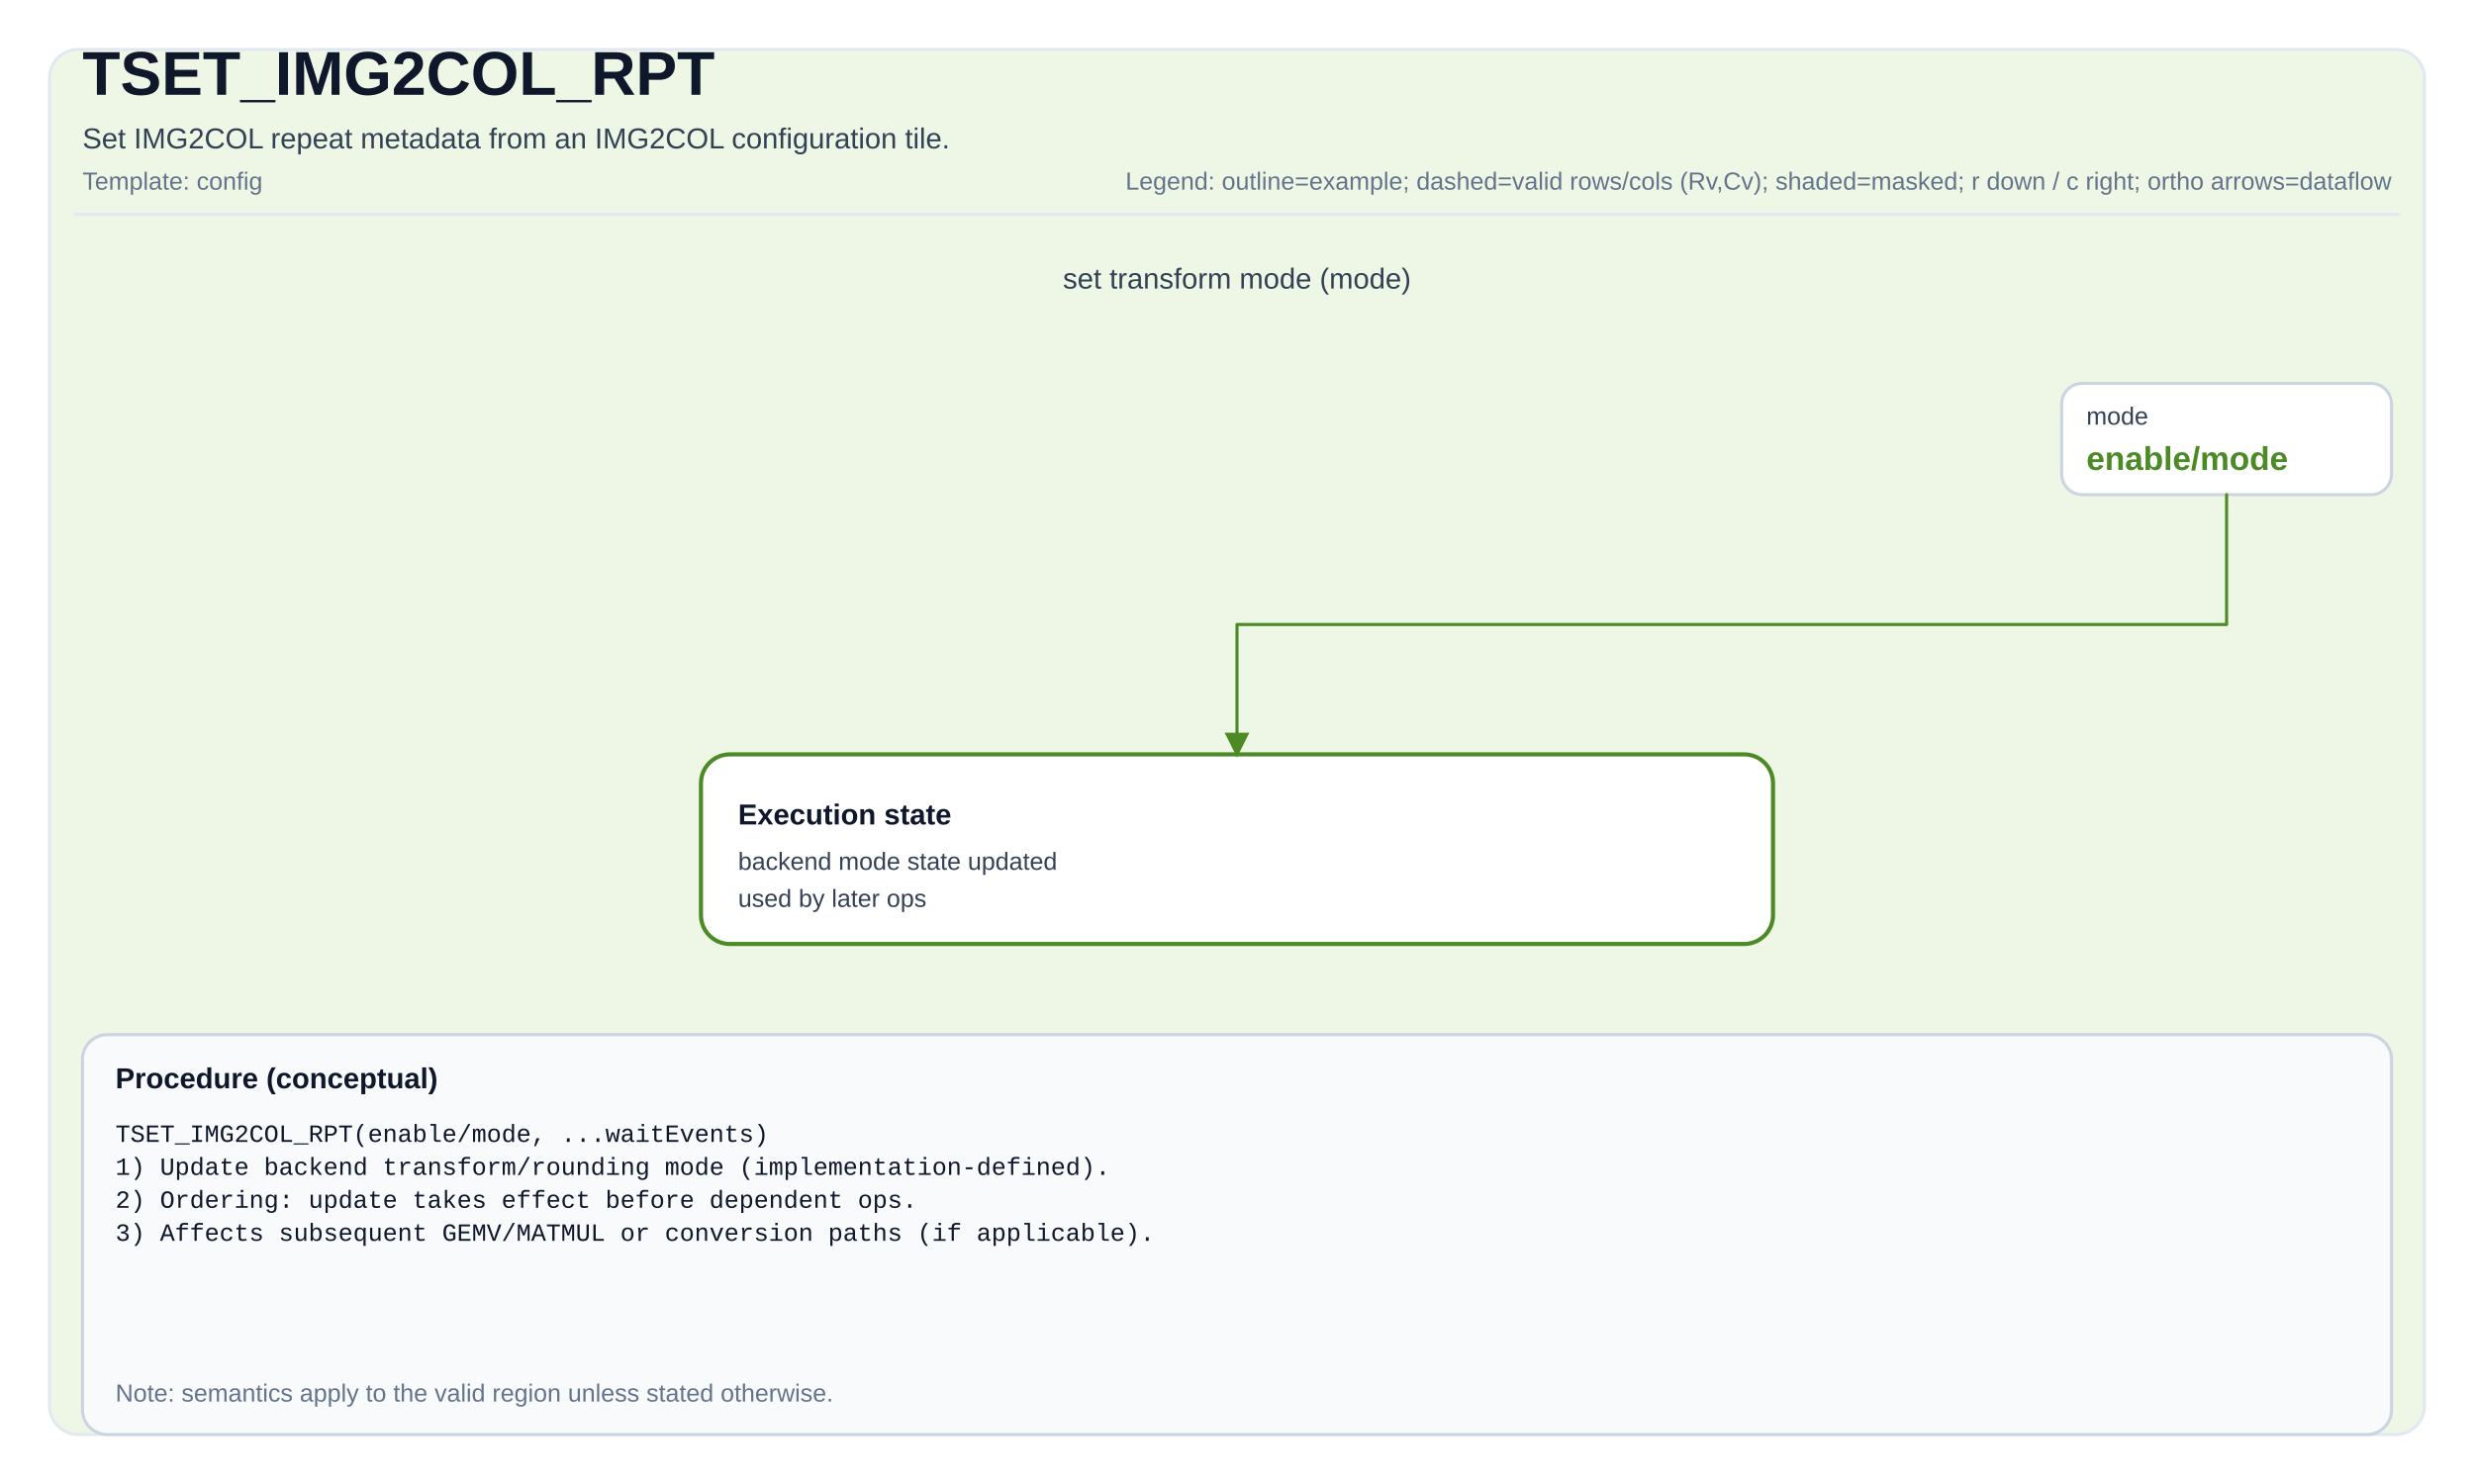
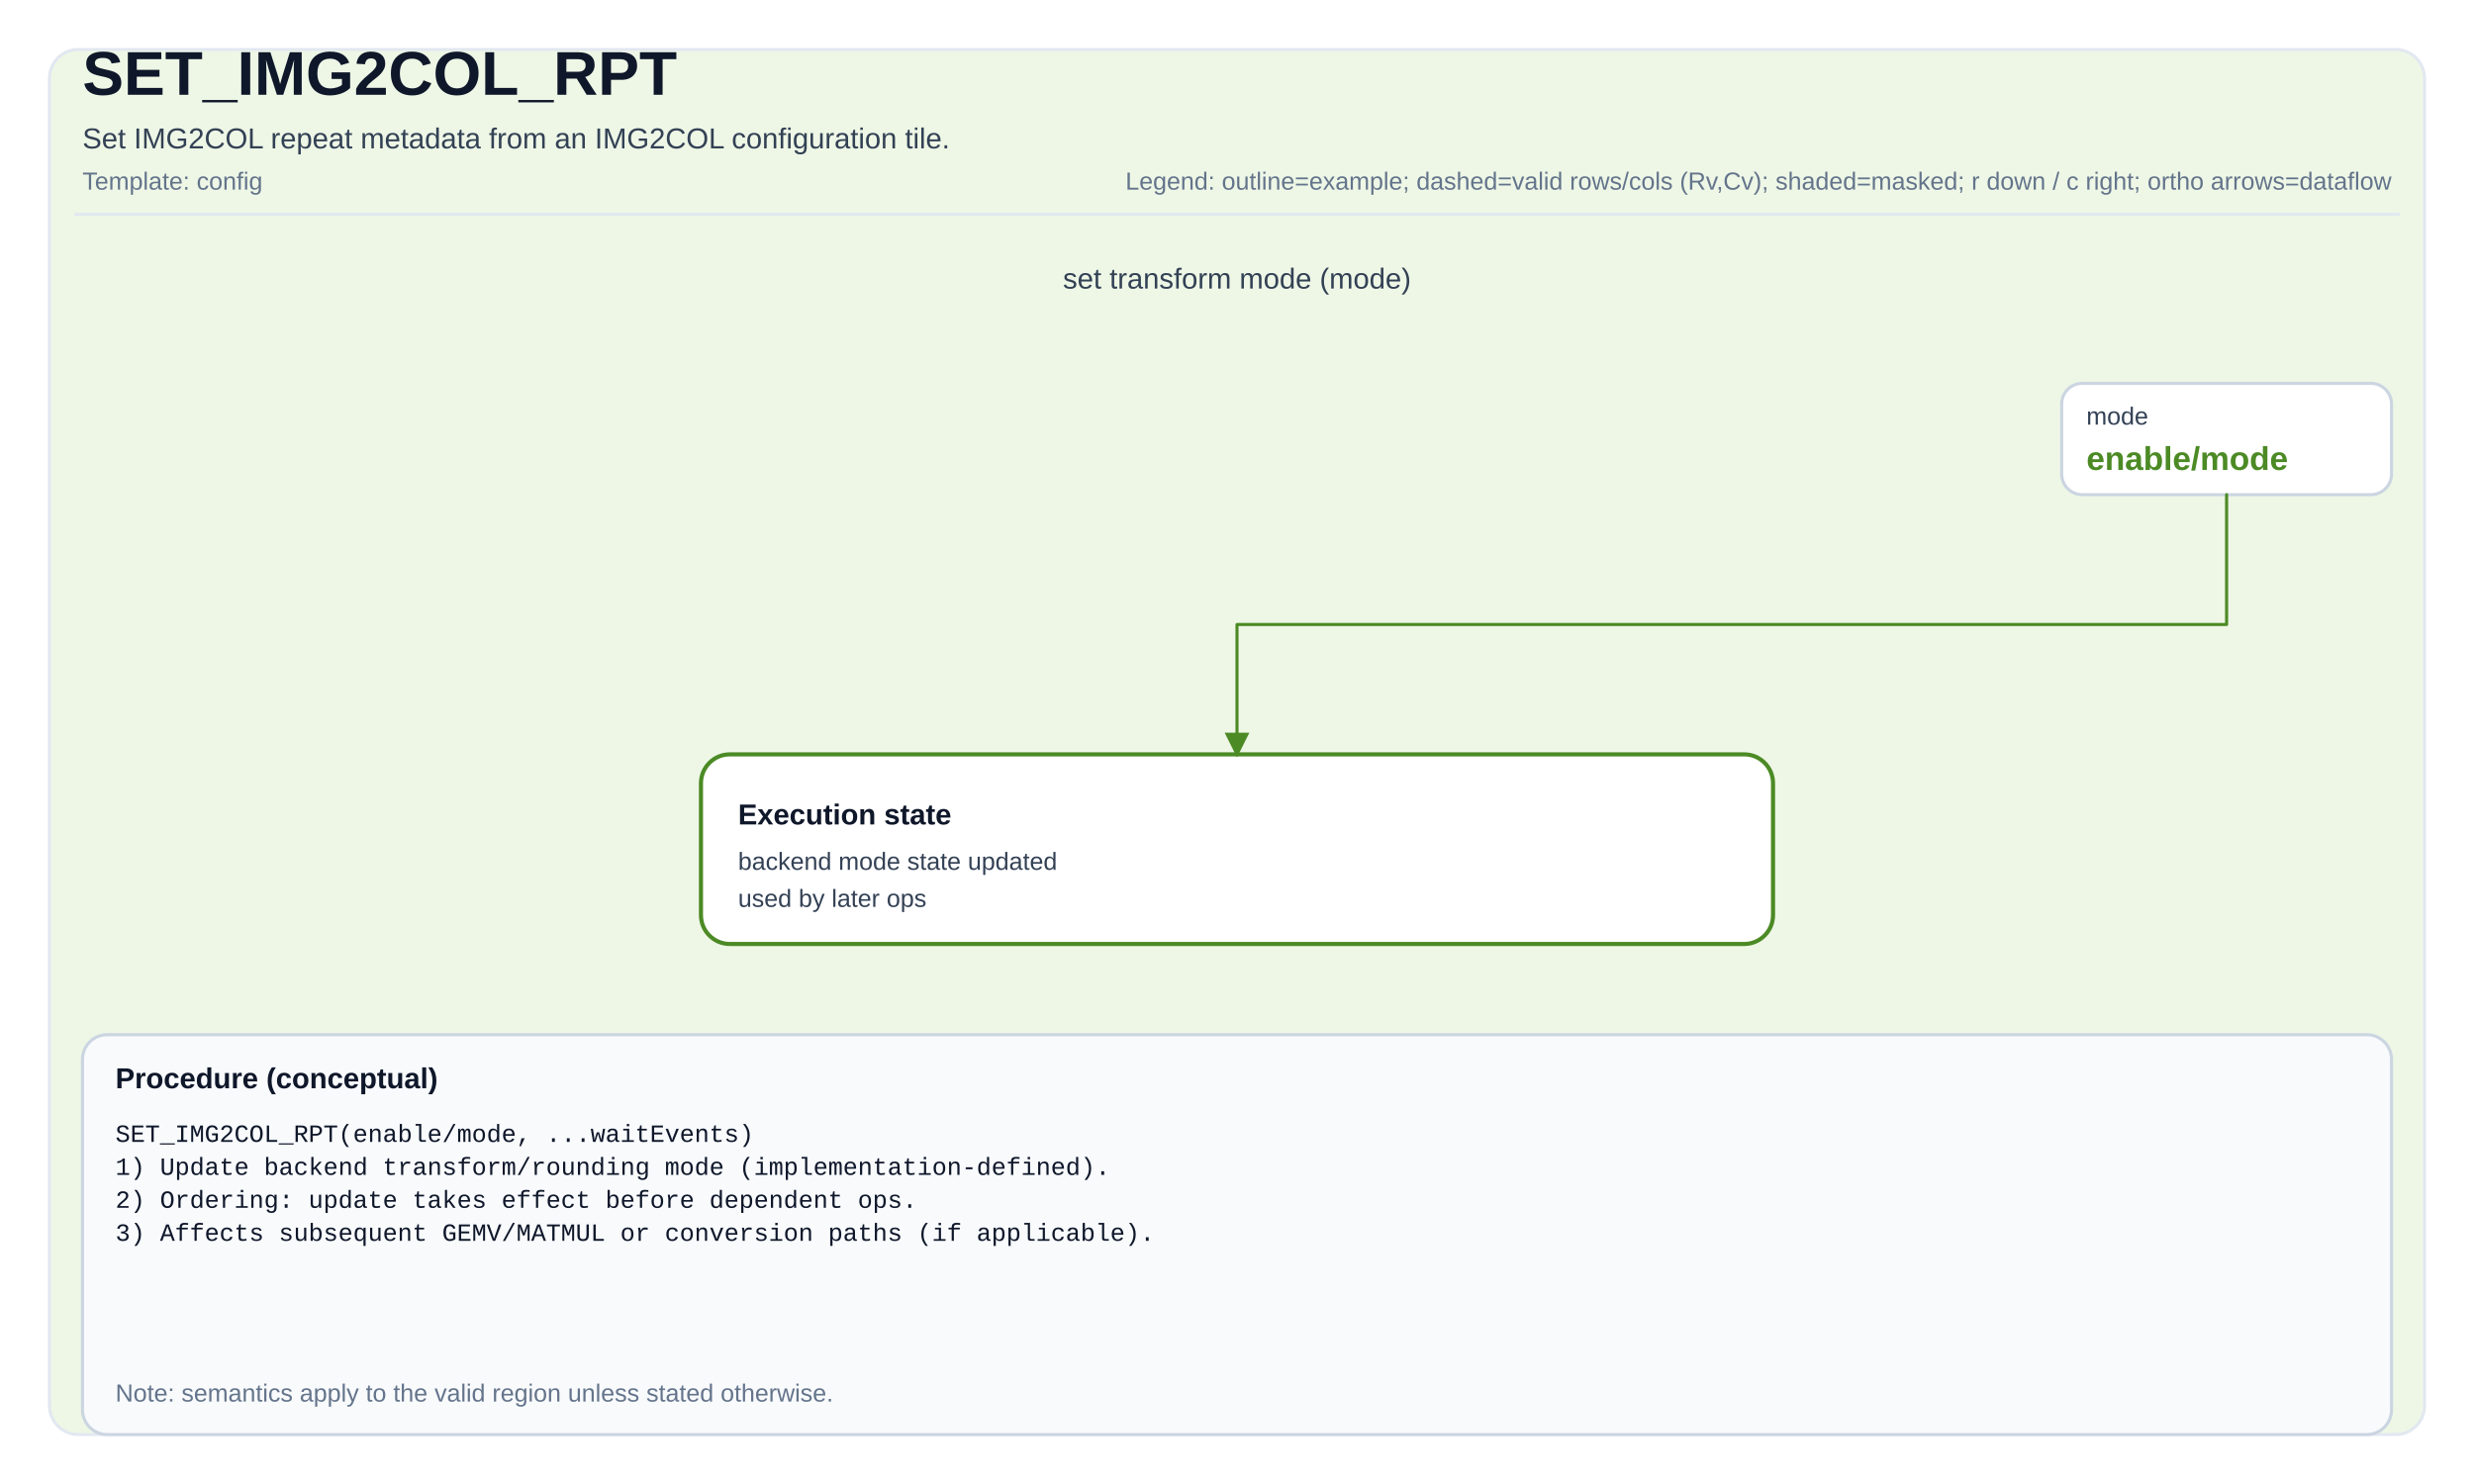
- <svg xmlns="http://www.w3.org/2000/svg" width="1200" height="720" viewBox="0 0 1200 720" role="img" aria-label="TSET_IMG2COL_RPT tile operation diagram">
+ <svg xmlns="http://www.w3.org/2000/svg" width="1200" height="720" viewBox="0 0 1200 720" role="img" aria-label="SET_IMG2COL_RPT tile operation diagram">
  <defs>
    <marker id="arrow" markerWidth="8" markerHeight="8" refX="7" refY="4" orient="auto">
      <path d="M0,0 L0,8 L8,4 z" fill="#4C8A25" />
    </marker>
    <marker id="axisArrow" markerWidth="8" markerHeight="8" refX="7" refY="4" orient="auto">
      <path d="M0,0 L0,8 L8,4 z" fill="#64748b" />
    </marker>
  </defs>
  <style>
svg { font-family: Arial, Helvetica, sans-serif; }
.title { font-size: 30px; font-weight: 700; fill: #0f172a; }
.subtitle { font-size: 14px; fill: #334155; }
.meta { font-size: 12px; fill: #64748b; }
.frame { fill: white; }
.panel { fill: #EEF7E6; stroke: #e2e8f0; stroke-width: 1.5; rx: 14; }
.tileLabel { font-size: 14px; font-weight: 700; fill: #0f172a; }
.tileBorder { fill: none; stroke: #475569; stroke-width: 1.5; }
.cell { fill: #ffffff; stroke: #94a3b8; stroke-width: 1; }
.cellMasked { fill: #e2e8f0; }
.cellHL { stroke-width: 2; }
.cellText { font-family: ui-monospace, SFMono-Regular, Menlo, Monaco, Consolas, 'Liberation Mono', 'Courier New', monospace; font-size: 10px; fill: #0f172a; }
.arrow { stroke-width: 1.5; fill: none; stroke-linejoin: round; stroke-linecap: round; }
.axisLine { stroke: #64748b; stroke-width: 1.5; fill: none; }
.axisText { font-size: 10px; fill: #64748b; font-weight: 700; }
.opCircle { fill: #ffffff; stroke-width: 2; }
.opRect { fill: #ffffff; stroke-width: 2; }
.opText { font-size: 10px; font-weight: 800; fill: #0f172a; }
.procBox { fill: #f8fafc; stroke: #cbd5e1; stroke-width: 1.5; rx: 12; }
.procTitle { font-size: 14px; font-weight: 700; fill: #0f172a; }
.procText { font-family: ui-monospace, SFMono-Regular, Menlo, Monaco, Consolas, 'Liberation Mono', 'Courier New', monospace; font-size: 12px; fill: #0f172a; }
.smallLabel { font-size: 12px; fill: #334155; }
.scalarBox { fill: #ffffff; stroke: #cbd5e1; stroke-width: 1.5; }
.scalarValue { font-size: 16px; font-weight: 700; }
.validBox { fill: none; stroke-width: 2; stroke-dasharray: 6 4; }
</style>
  <rect x="0" y="0" width="1200" height="720" class="frame" />
  <rect x="24" y="24" width="1152" height="672" class="panel" />
-   <text x="40" y="46" class="title">TSET_IMG2COL_RPT</text>
+   <text x="40" y="46" class="title">SET_IMG2COL_RPT</text>
  <text x="40" y="72" class="subtitle">Set IMG2COL repeat metadata from an IMG2COL configuration tile.</text>
  <text x="40" y="92" class="meta">Template: config</text>
  <text x="1160" y="92" class="meta" text-anchor="end">Legend: outline=example; dashed=valid rows/cols (Rv,Cv); shaded=masked; r down / c right; ortho arrows=dataflow</text>
  <line x1="36" y1="104" x2="1164" y2="104" stroke="#e2e8f0" stroke-width="1.5" />
  <text x="600" y="140" class="subtitle" text-anchor="middle" fill="#4C8A25">set transform mode (mode)</text>
  <rect x="1000" y="186" width="160" height="54" rx="10" class="scalarBox" />
  <text x="1012" y="206" class="smallLabel">mode</text>
  <text x="1012" y="228" class="scalarValue" fill="#4C8A25">enable/mode</text>
  <rect x="340" y="366" width="520" height="92" rx="14" fill="#ffffff" stroke="#4C8A25" stroke-width="2" />
  <text x="358" y="400" class="tileLabel">Execution state</text>
  <text x="358" y="422" class="smallLabel" xml:space="preserve">
    <tspan x="358" dy="0">backend mode state updated</tspan>
    <tspan x="358" dy="18">used by later ops</tspan>
  </text>
  <path d="M 1080 240 L 1080 303 L 600 303 L 600 366" class="arrow" stroke="#4C8A25" marker-end="url(#arrow)" />
  <rect x="40" y="502" width="1120" height="194" class="procBox" />
  <text x="56" y="528" class="procTitle">Procedure (conceptual)</text>
  <text x="56" y="554" class="procText" xml:space="preserve">
-     <tspan x="56" dy="0">TSET_IMG2COL_RPT(enable/mode, ...waitEvents)</tspan>
+     <tspan x="56" dy="0">SET_IMG2COL_RPT(enable/mode, ...waitEvents)</tspan>
    <tspan x="56" dy="16">1) Update backend transform/rounding mode (implementation-defined).</tspan>
    <tspan x="56" dy="16">2) Ordering: update takes effect before dependent ops.</tspan>
    <tspan x="56" dy="16">3) Affects subsequent GEMV/MATMUL or conversion paths (if applicable).</tspan>
  </text>
  <text x="56" y="680" class="meta">Note: semantics apply to the valid region unless stated otherwise.</text>
</svg>
